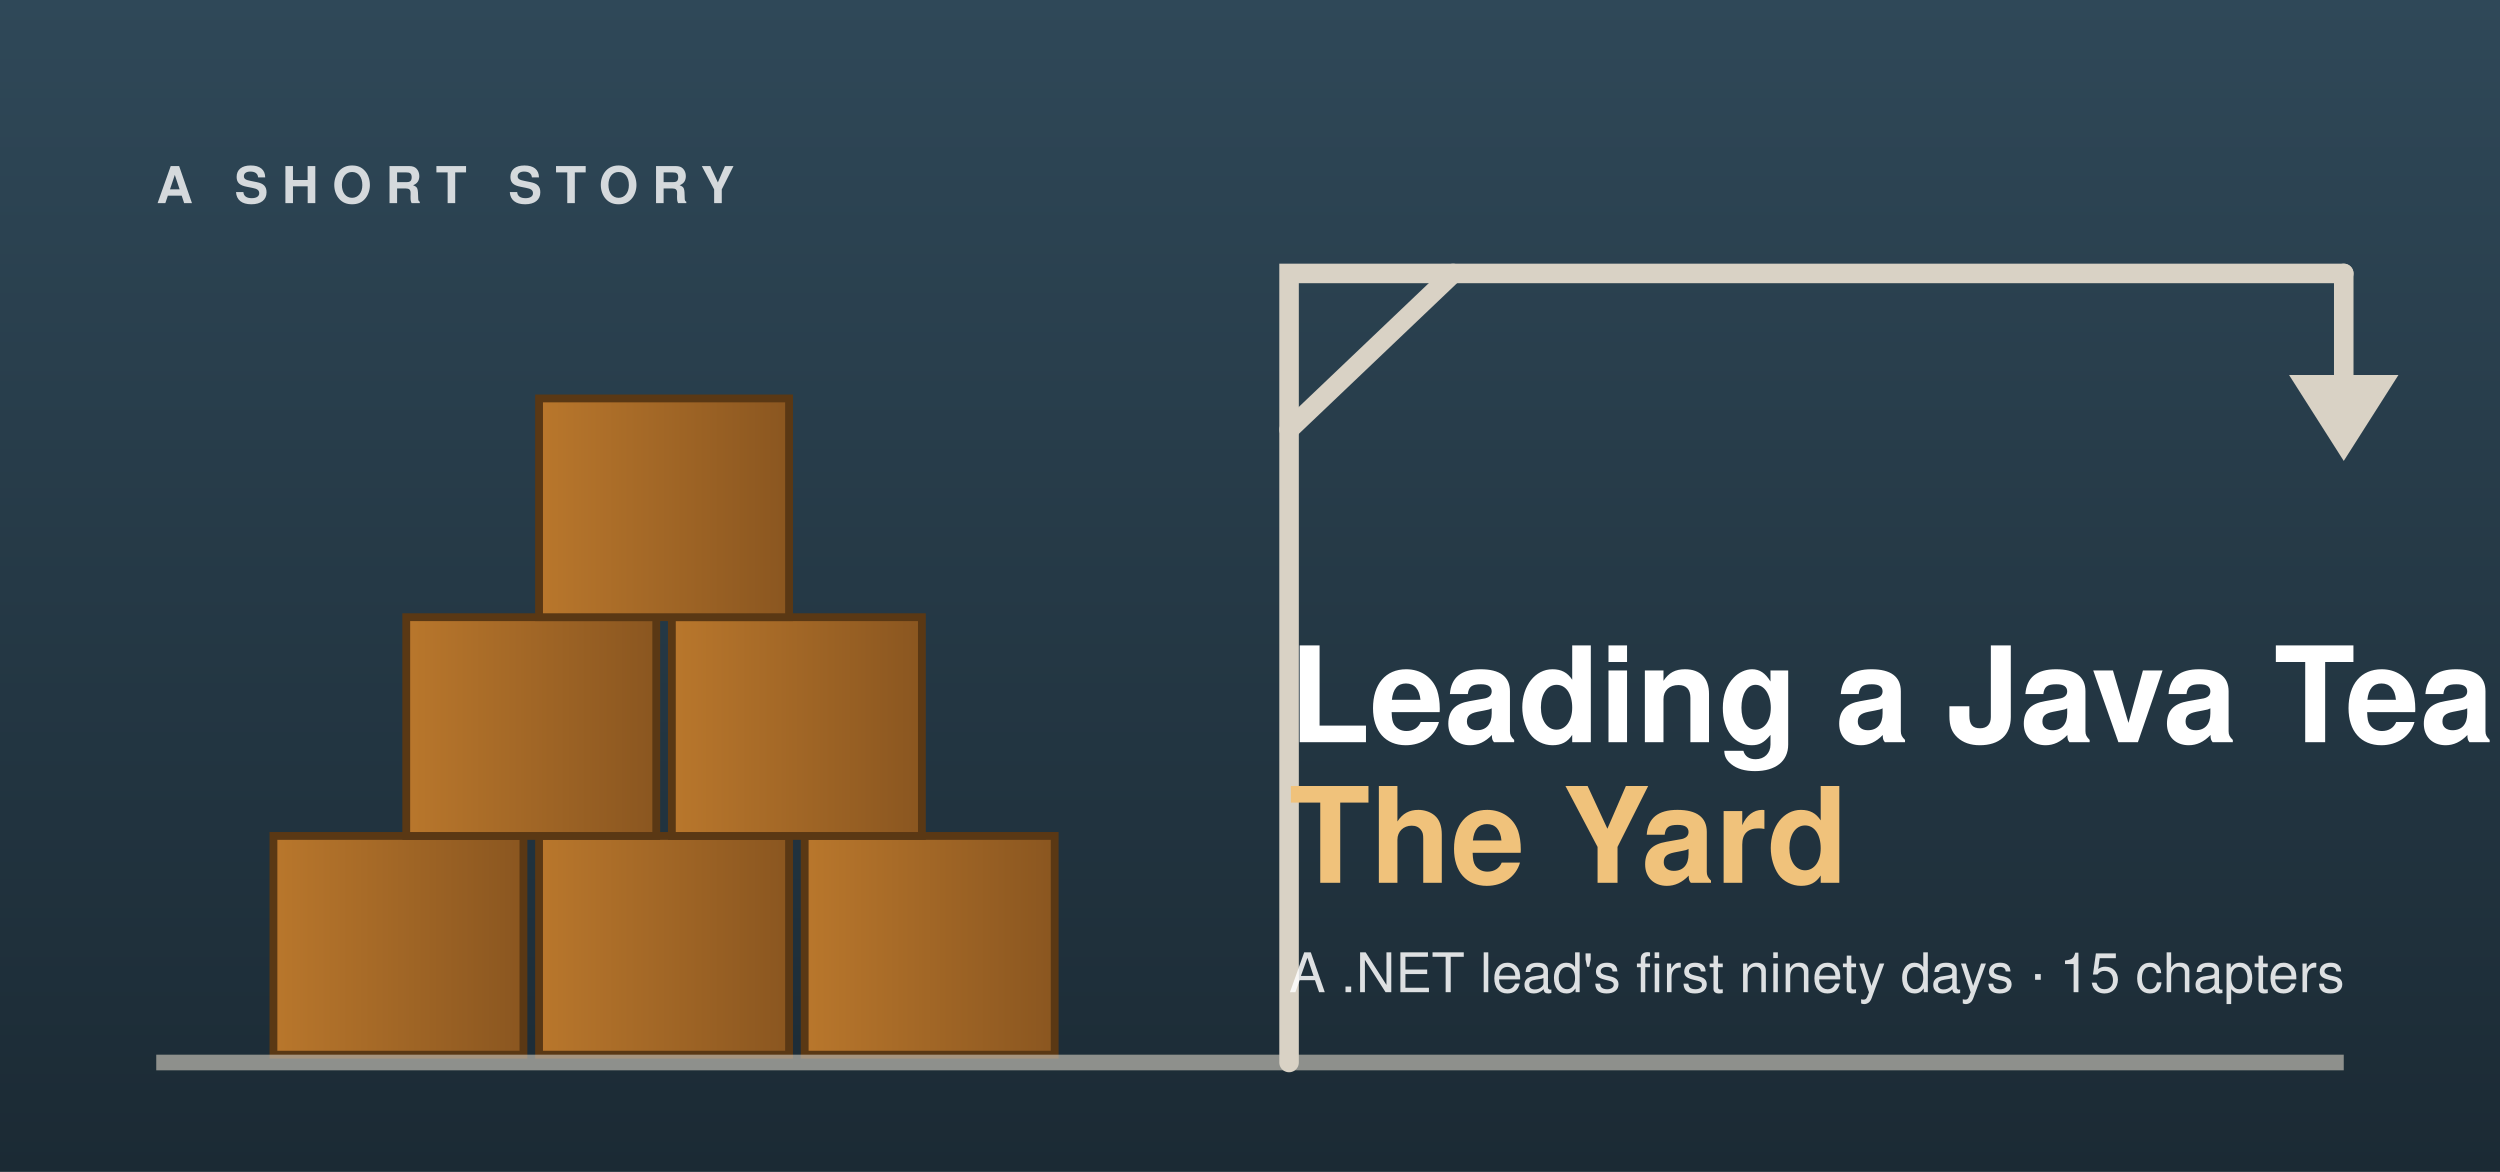
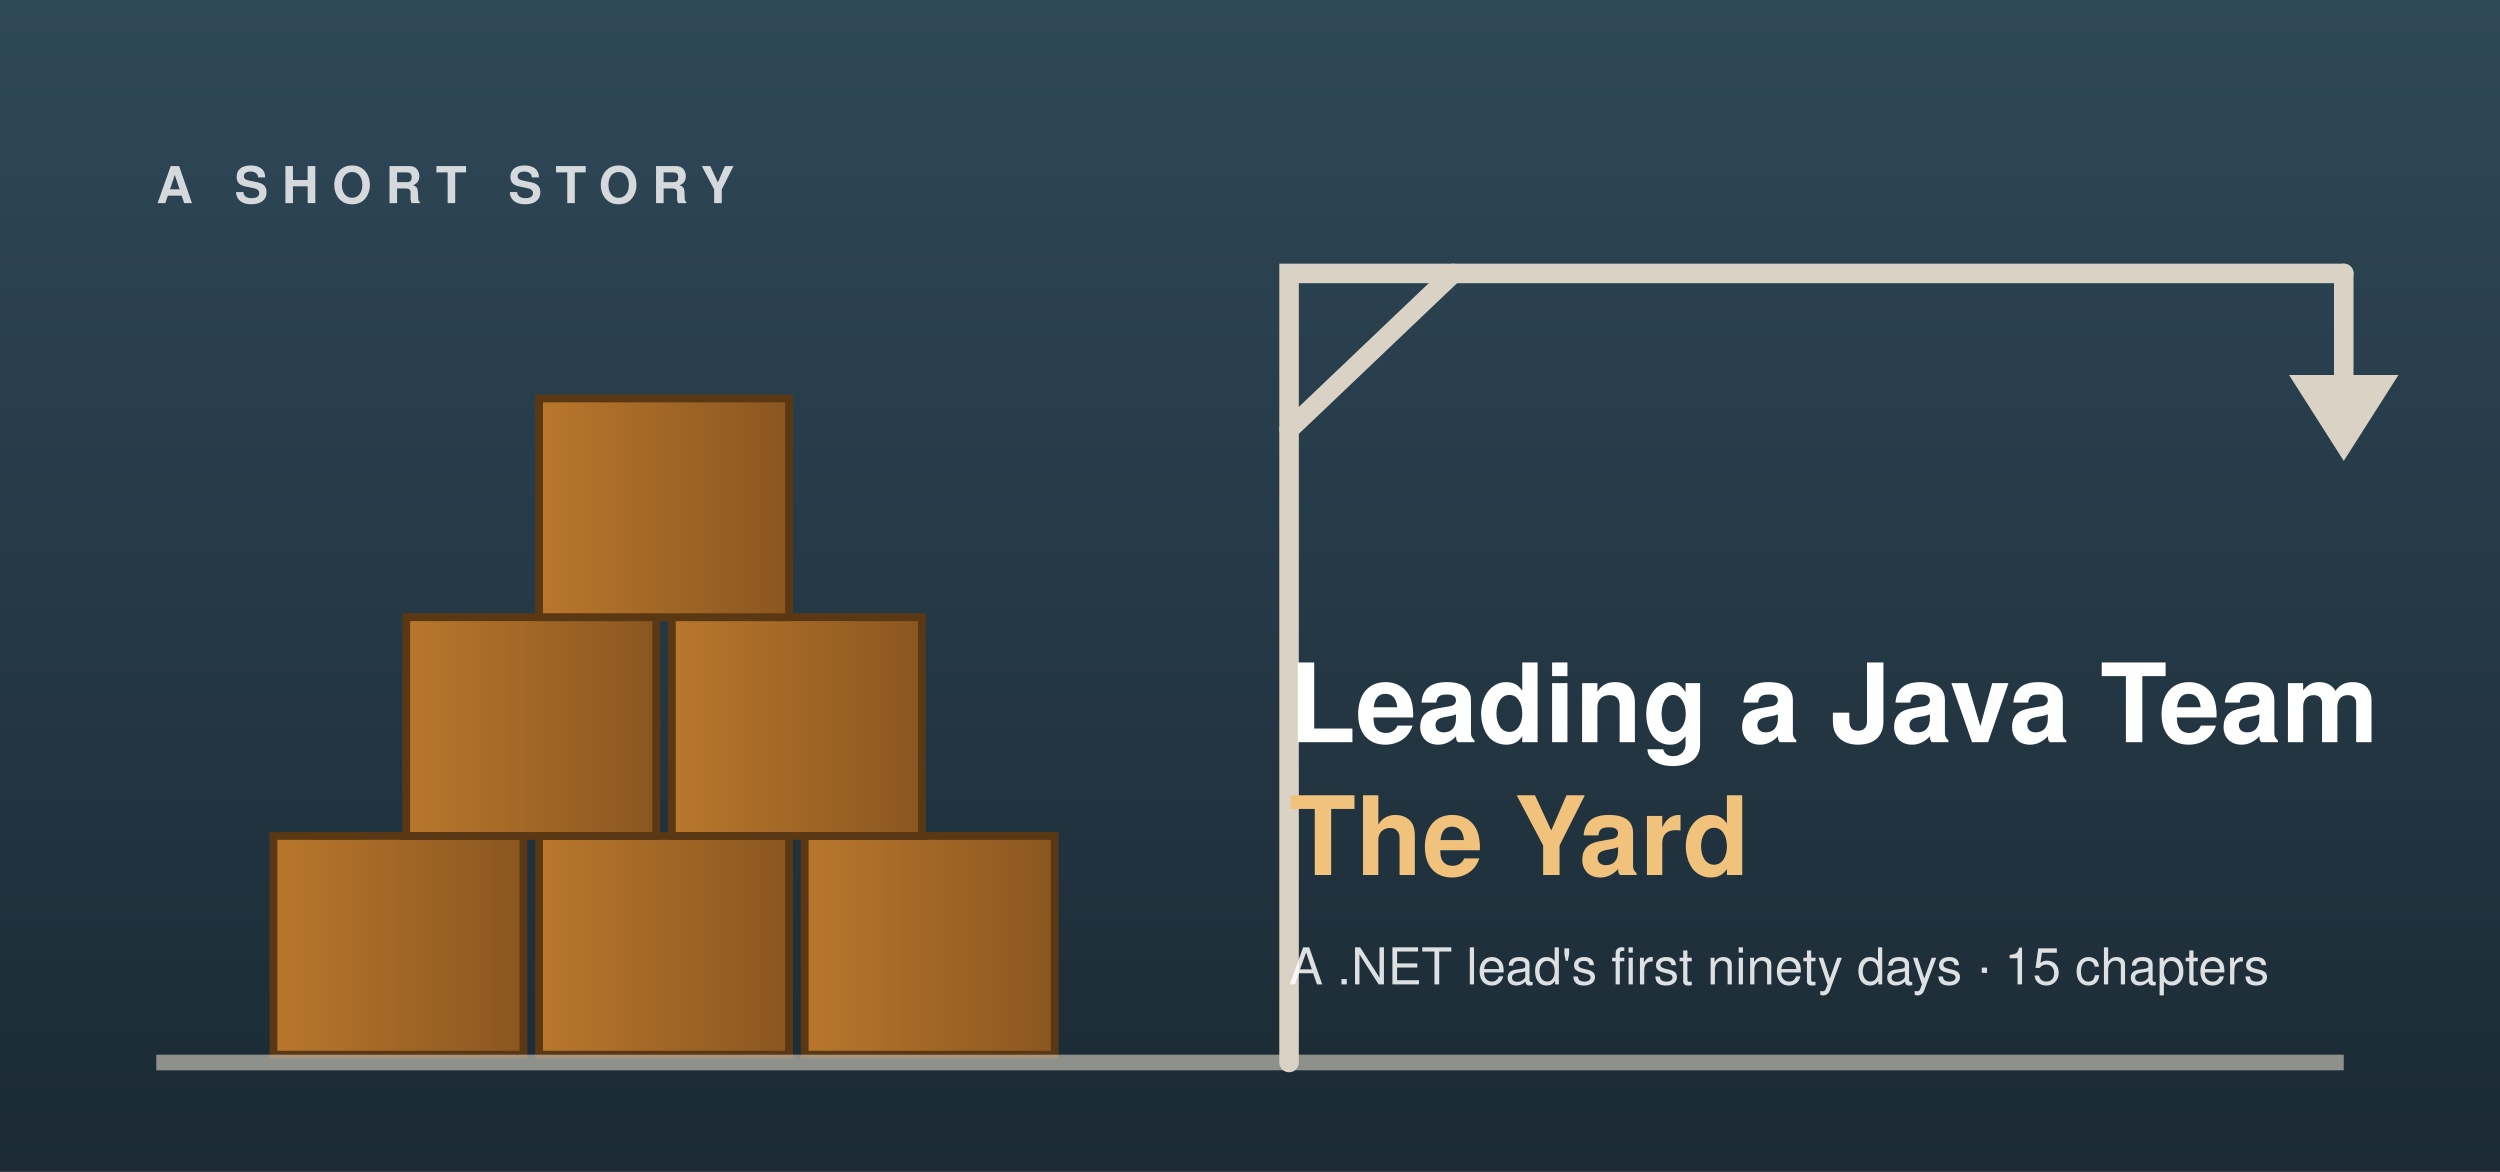
<svg xmlns="http://www.w3.org/2000/svg" viewBox="0 0 640 300" width="640" height="300" role="img" aria-label="Leading a Java Team: The Yard">
  <defs>
    <linearGradient id="sky" x1="0" y1="0" x2="0" y2="1">
      <stop offset="0" stop-color="#2f4858" />
      <stop offset="1" stop-color="#1b2a34" />
    </linearGradient>
    <linearGradient id="timber" x1="0" y1="0" x2="1" y2="0">
      <stop offset="0" stop-color="#b9772c" />
      <stop offset="1" stop-color="#8a5620" />
    </linearGradient>
  </defs>
  <rect width="640" height="300" fill="url(#sky)" />
  <g fill="url(#timber)" stroke="#5a3814" stroke-width="2">
    <rect x="70" y="214" width="64" height="56" />
    <rect x="138" y="214" width="64" height="56" />
    <rect x="206" y="214" width="64" height="56" />
    <rect x="104" y="158" width="64" height="56" />
    <rect x="172" y="158" width="64" height="56" />
    <rect x="138" y="102" width="64" height="56" />
  </g>
  <g fill="none" stroke="#d9d2c5" stroke-width="5" stroke-linecap="round">
    <path d="M330 272 V70 H600" />
    <path d="M600 70 V96" />
    <path d="M330 110 L372 70" />
  </g>
  <path d="M586 96 h28 l-14 22 z" fill="#d9d2c5" />
  <rect x="40" y="270" width="560" height="4" fill="#d9d2c5" fill-opacity=".6" />
  <text x="40" y="52" font-family="-apple-system,Segoe UI,Helvetica,Arial,sans-serif" font-size="13" font-weight="700" fill="#fff" fill-opacity=".8" letter-spacing="3.5">A SHORT STORY</text>
  <text x="40" y="262" font-family="-apple-system,Segoe UI,Helvetica,Arial,sans-serif" font-size="38" font-weight="800" fill="#fff" transform="translate(0,-30)" />
-   <text x="330" y="190" font-family="-apple-system,Segoe UI,Helvetica,Arial,sans-serif" font-size="34" font-weight="800" fill="#fff">Leading a Java Team</text>
-   <text x="330" y="226" font-family="-apple-system,Segoe UI,Helvetica,Arial,sans-serif" font-size="34" font-weight="800" fill="#f0c27b">The Yard</text>
-   <text x="330" y="254" font-family="-apple-system,Segoe UI,Helvetica,Arial,sans-serif" font-size="14" font-weight="500" fill="#fff" fill-opacity=".85">A .NET lead's first ninety days · 15 chapters</text>
+   <text x="330" y="190" font-family="-apple-system,Segoe UI,Helvetica,Arial,sans-serif" font-size="28" font-weight="800" fill="#fff">Leading a Java Team</text>
+   <text x="330" y="224" font-family="-apple-system,Segoe UI,Helvetica,Arial,sans-serif" font-size="28" font-weight="800" fill="#f0c27b">The Yard</text>
+   <text x="330" y="252" font-family="-apple-system,Segoe UI,Helvetica,Arial,sans-serif" font-size="13" font-weight="500" fill="#fff" fill-opacity=".85">A .NET lead's first ninety days · 15 chapters</text>
</svg>
